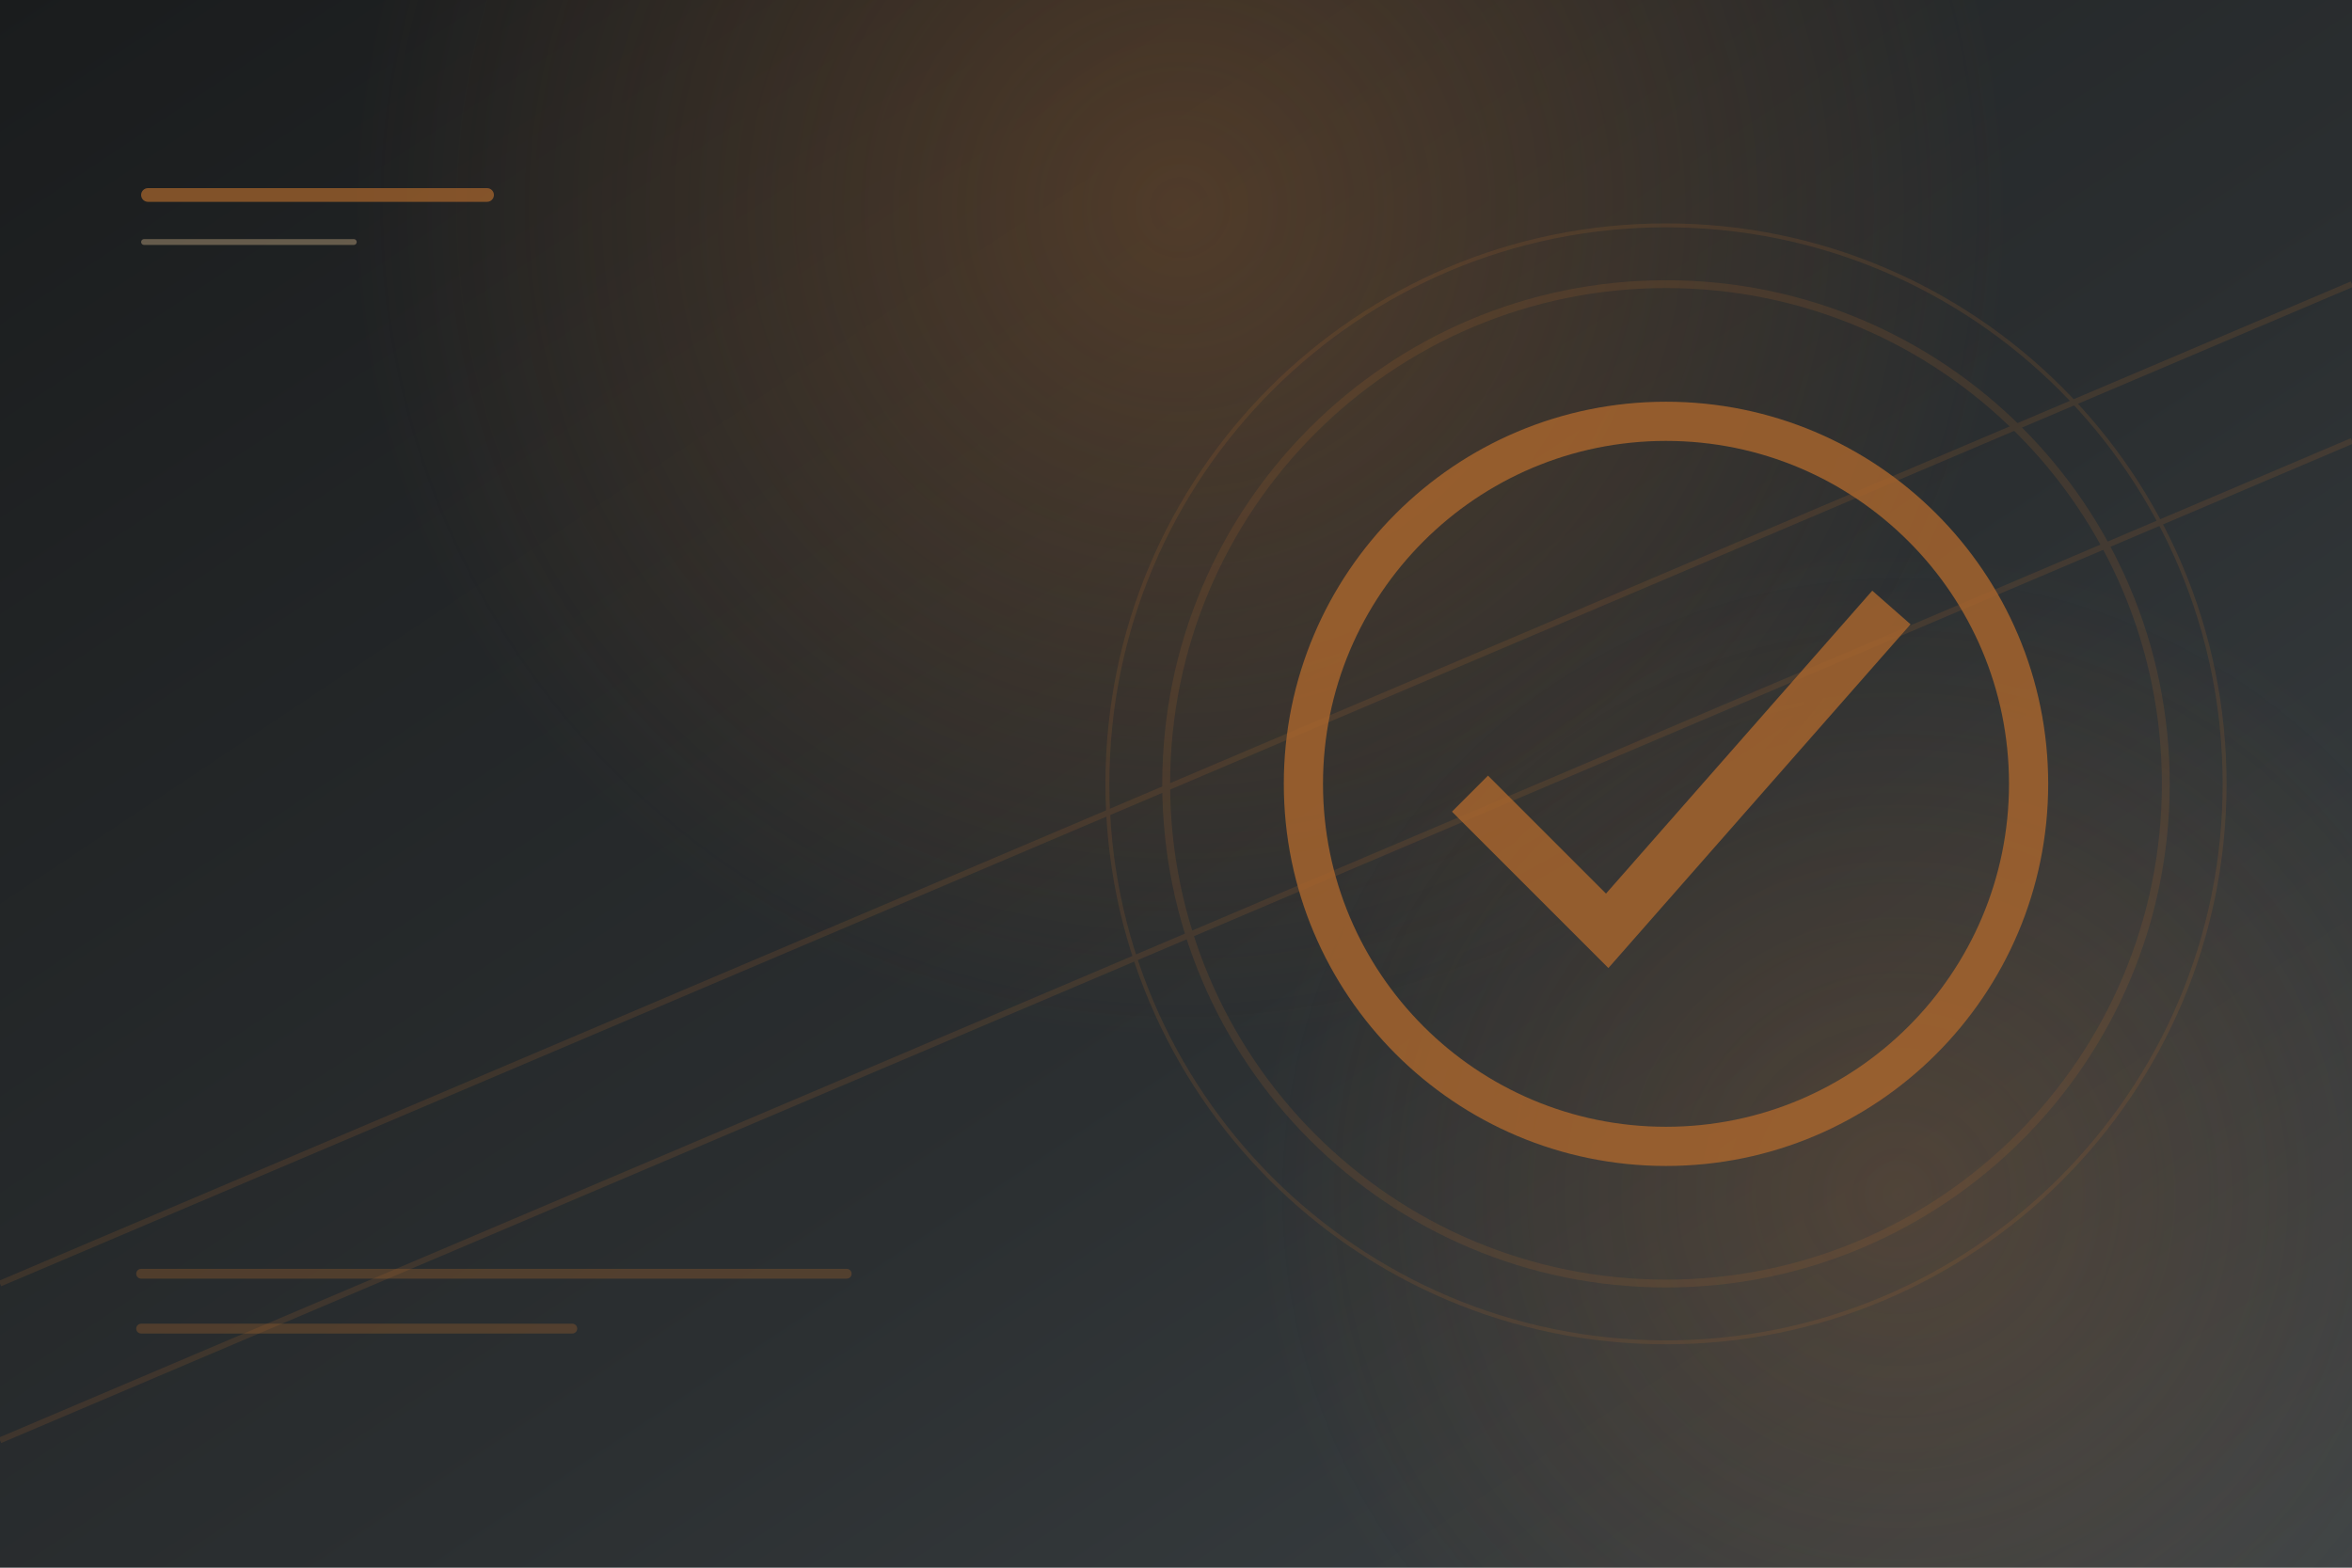
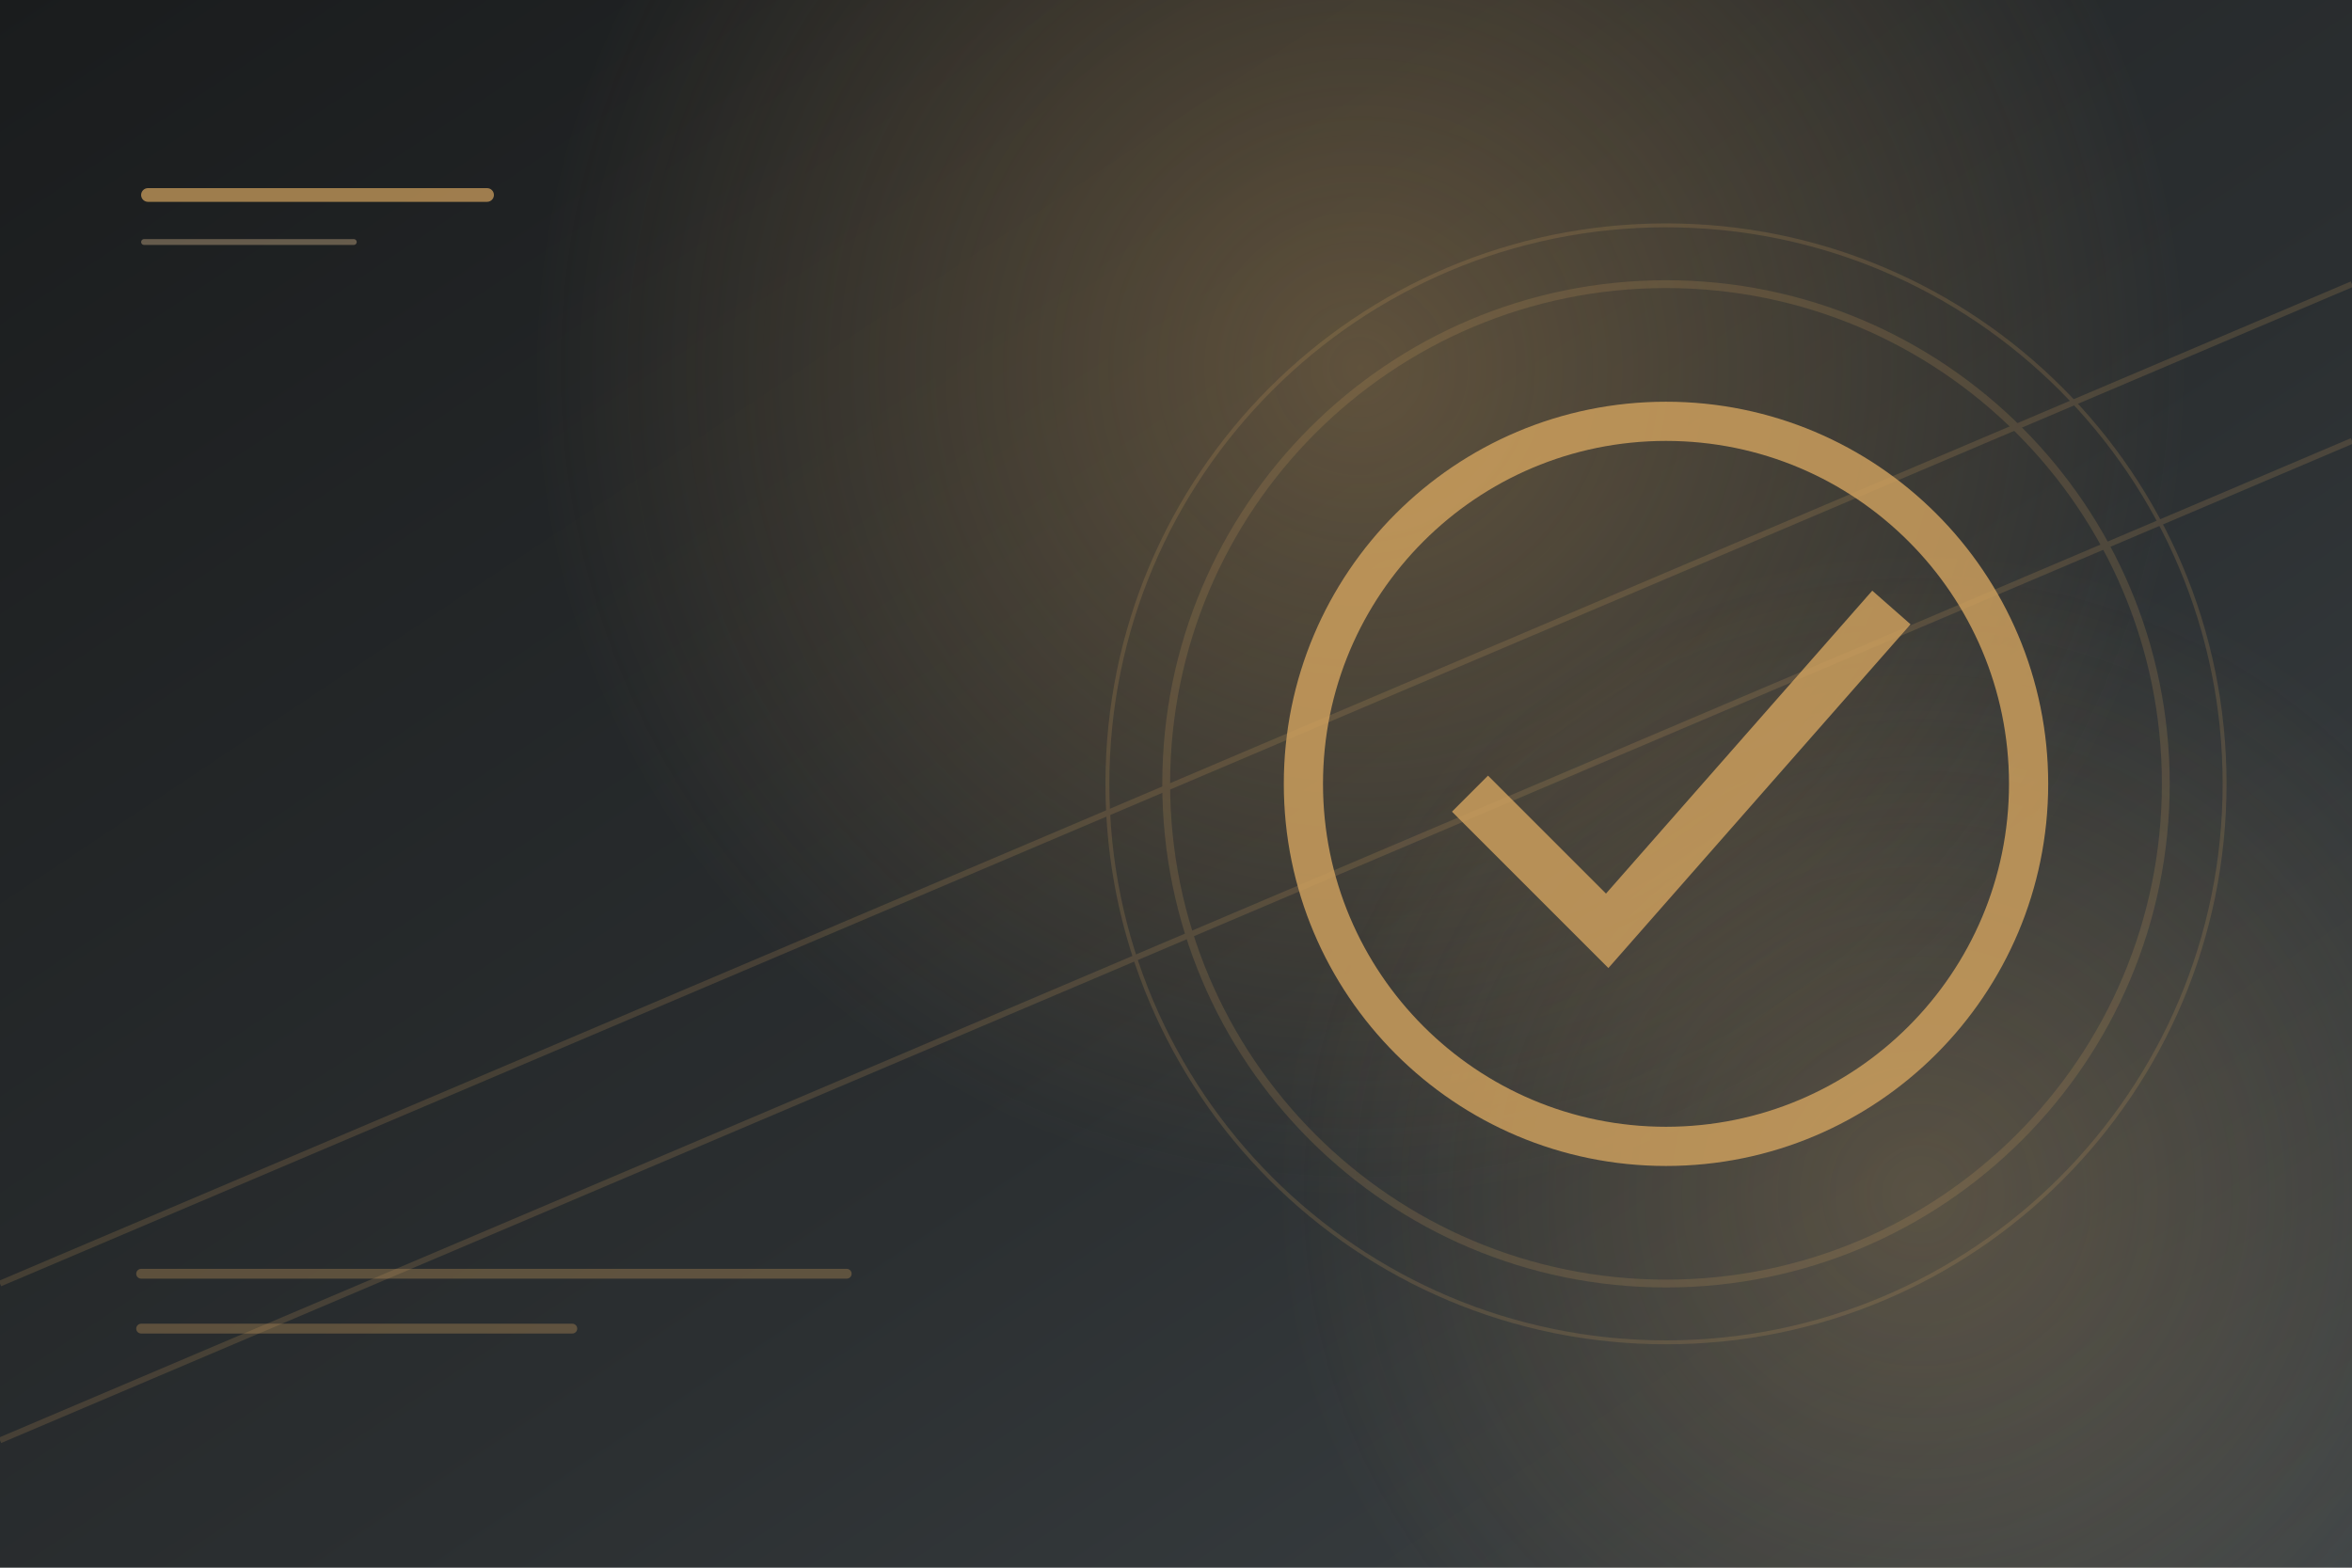
<svg xmlns="http://www.w3.org/2000/svg" width="1200" height="800" viewBox="0 0 1200 800" preserveAspectRatio="xMidYMid meet" role="img" aria-labelledby="title desc">
  <defs>
    <linearGradient id="bg" x1="0" y1="0" x2="1" y2="1">
      <stop stop-color="#1a1c1d" />
      <stop offset=".58" stop-color="#2b2f31" />
      <stop offset="1" stop-color="#3e4447" />
    </linearGradient>
    <radialGradient id="glow">
-       <stop stop-color="#a8652d" stop-opacity=".34" />
-       <stop offset="1" stop-color="#a8652d" stop-opacity="0" />
+       <stop stop-color="#d0a15e" stop-opacity=".34" />
+       <stop offset="1" stop-color="#d0a15e" stop-opacity="0" />
    </radialGradient>
  </defs>
  <rect width="1200" height="800" fill="url(#bg)" />
-   <circle cx="602" cy="108" r="420" fill="url(#glow)" />
-   <circle cx="969" cy="610" r="330" fill="url(#glow)" opacity=".7" />
-   <g fill="none" stroke="#a8652d" opacity=".18">
+   <circle cx="694" cy="189" r="420" fill="url(#glow)" />
+   <circle cx="980" cy="610" r="330" fill="url(#glow)" opacity=".7" />
+   <g fill="none" stroke="#d0a15e" opacity=".18">
    <path d="M0 655 1200 145M0 735 1200 225" stroke-width="3" />
    <circle cx="850" cy="400" r="255" stroke-width="4" />
    <circle cx="850" cy="400" r="285" stroke-width="2" />
  </g>
-   <g color="#a8652d" opacity=".82">
+   <g color="#d0a15e" opacity=".82">
    <circle cx="850" cy="400" r="185" fill="none" stroke="currentColor" stroke-width="20" />
    <path d="m750 405 70 70 145-165" fill="none" stroke="currentColor" stroke-width="26" />
  </g>
-   <rect x="72" y="96" width="180" height="7" rx="3.5" fill="#a8652d" opacity=".72" />
+   <rect x="72" y="96" width="180" height="7" rx="3.5" fill="#d0a15e" opacity=".72" />
  <rect x="72" y="122" width="110" height="3" rx="1.5" fill="#d2b48c" opacity=".4" />
-   <path d="M72 650h360M72 678h220" stroke="#a8652d" stroke-width="5" stroke-linecap="round" opacity=".32" />
+   <path d="M72 650h360M72 678h220" stroke="#d0a15e" stroke-width="5" stroke-linecap="round" opacity=".32" />
</svg>
